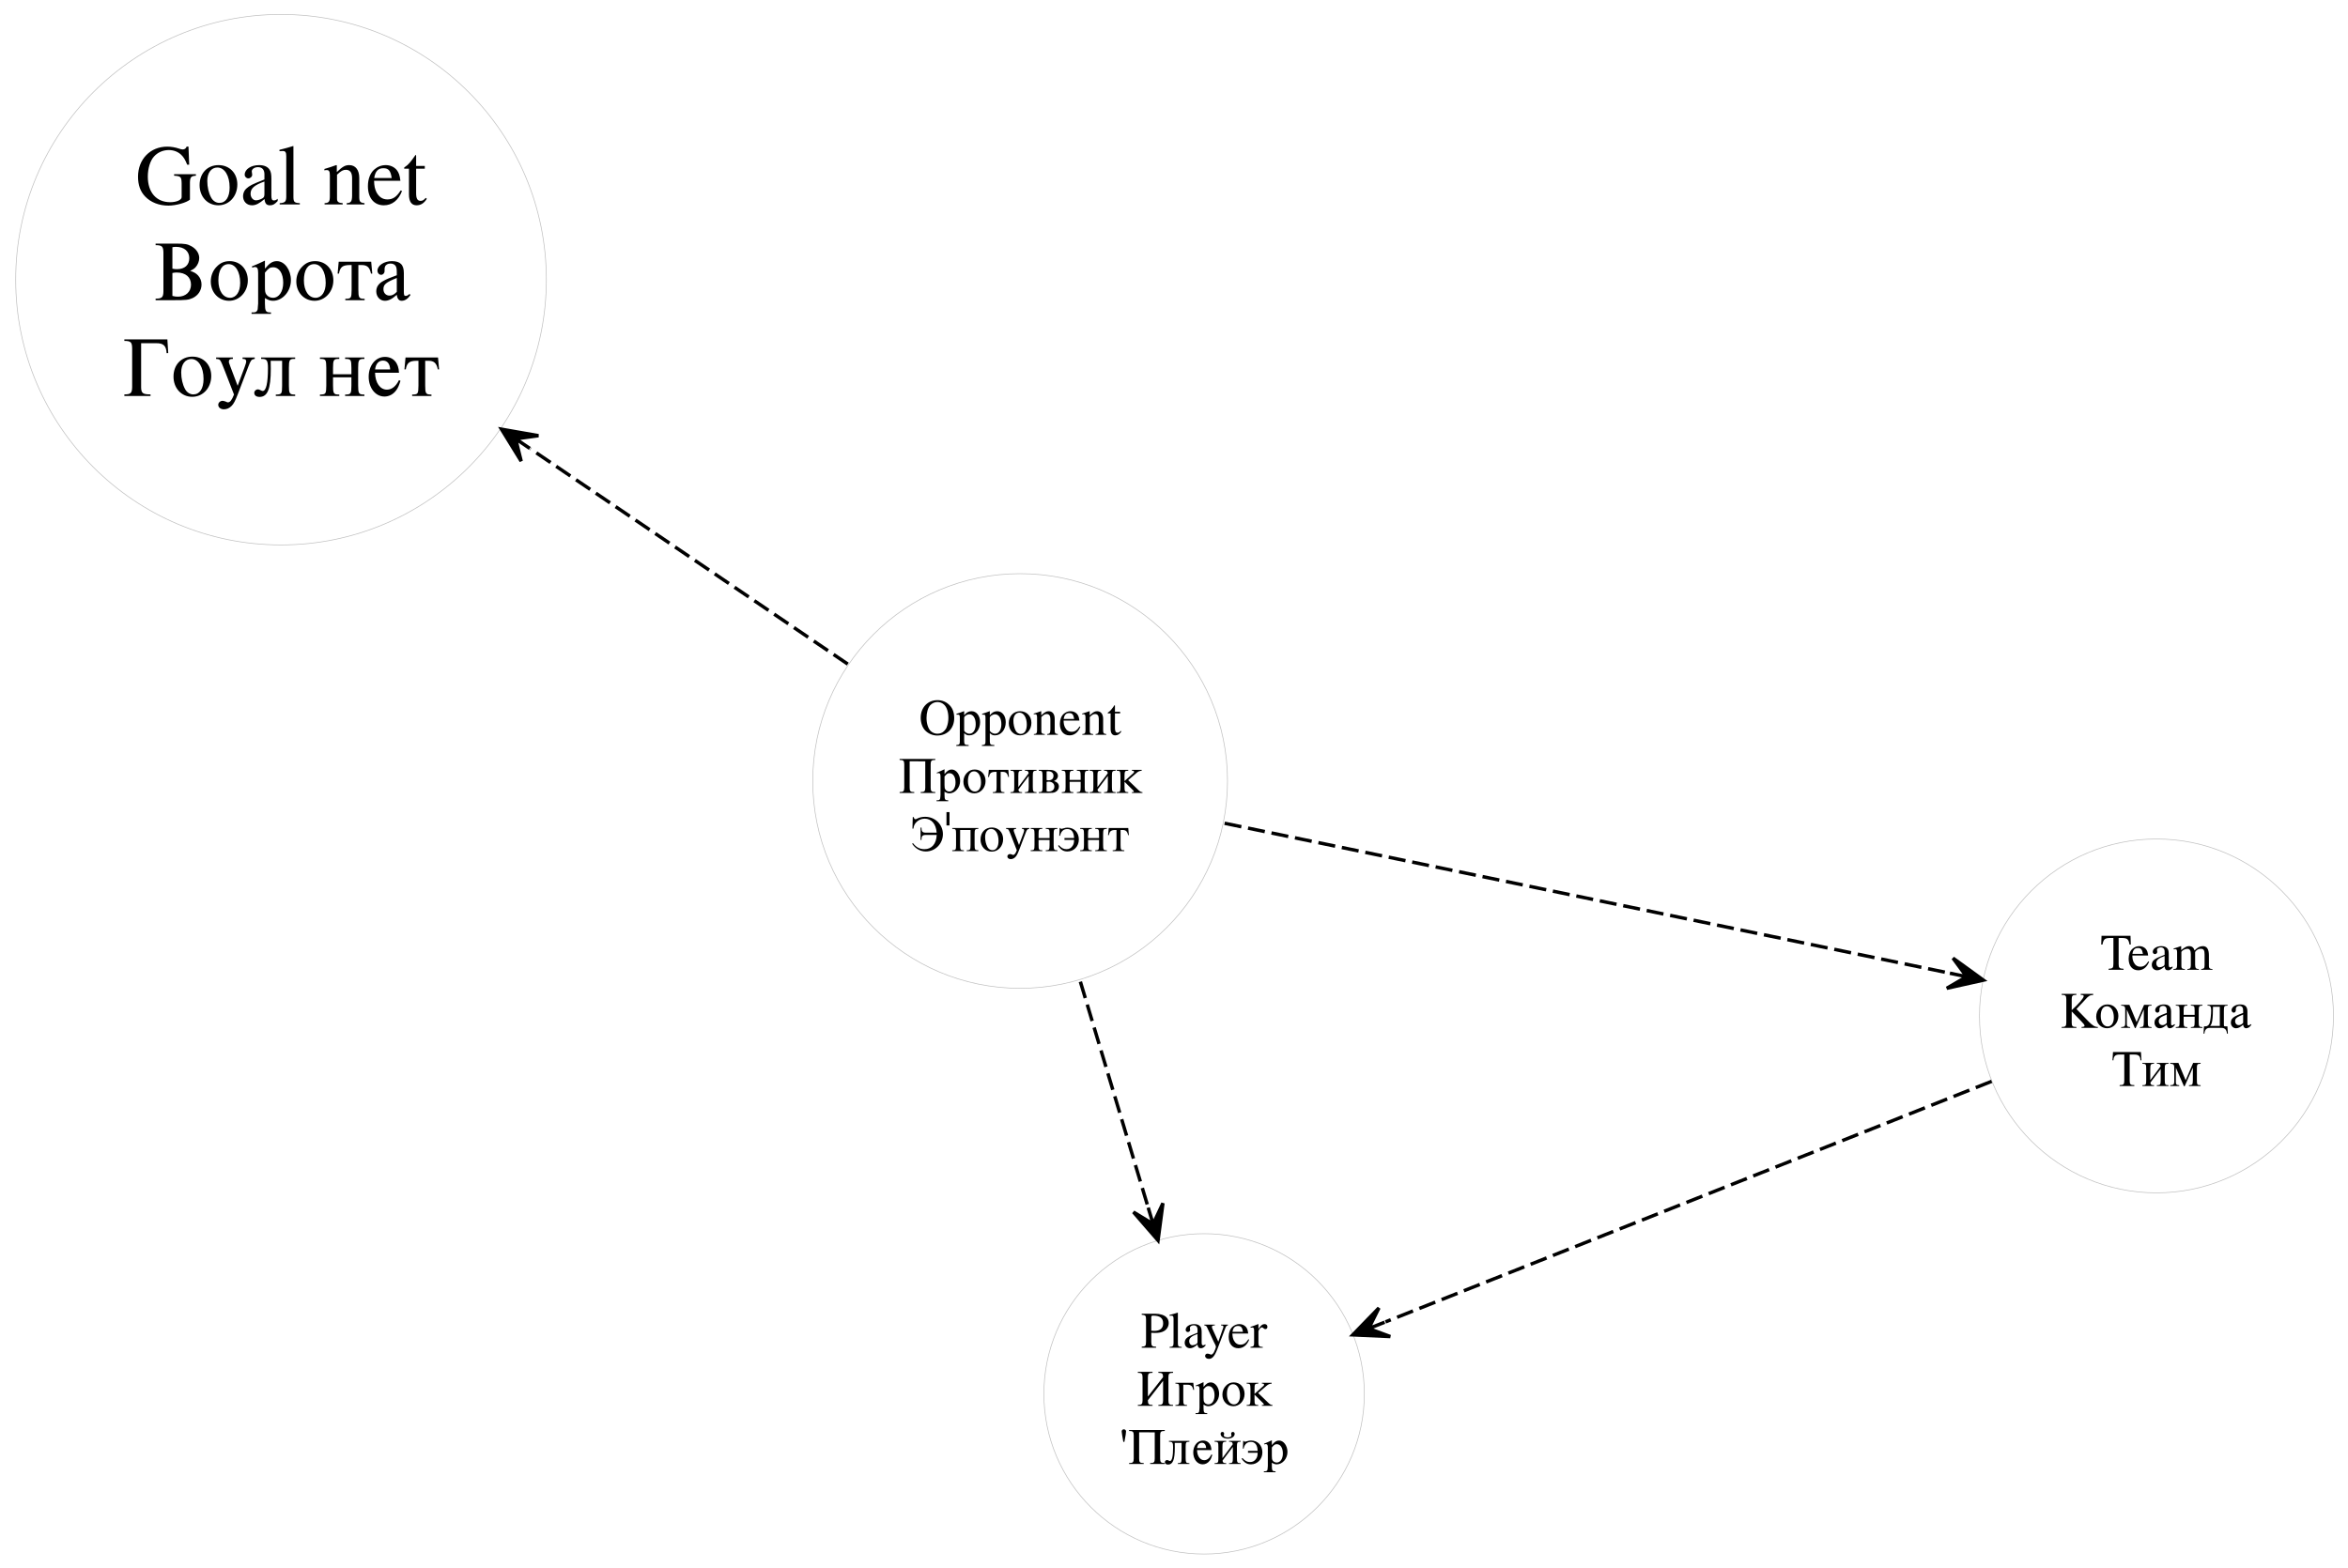
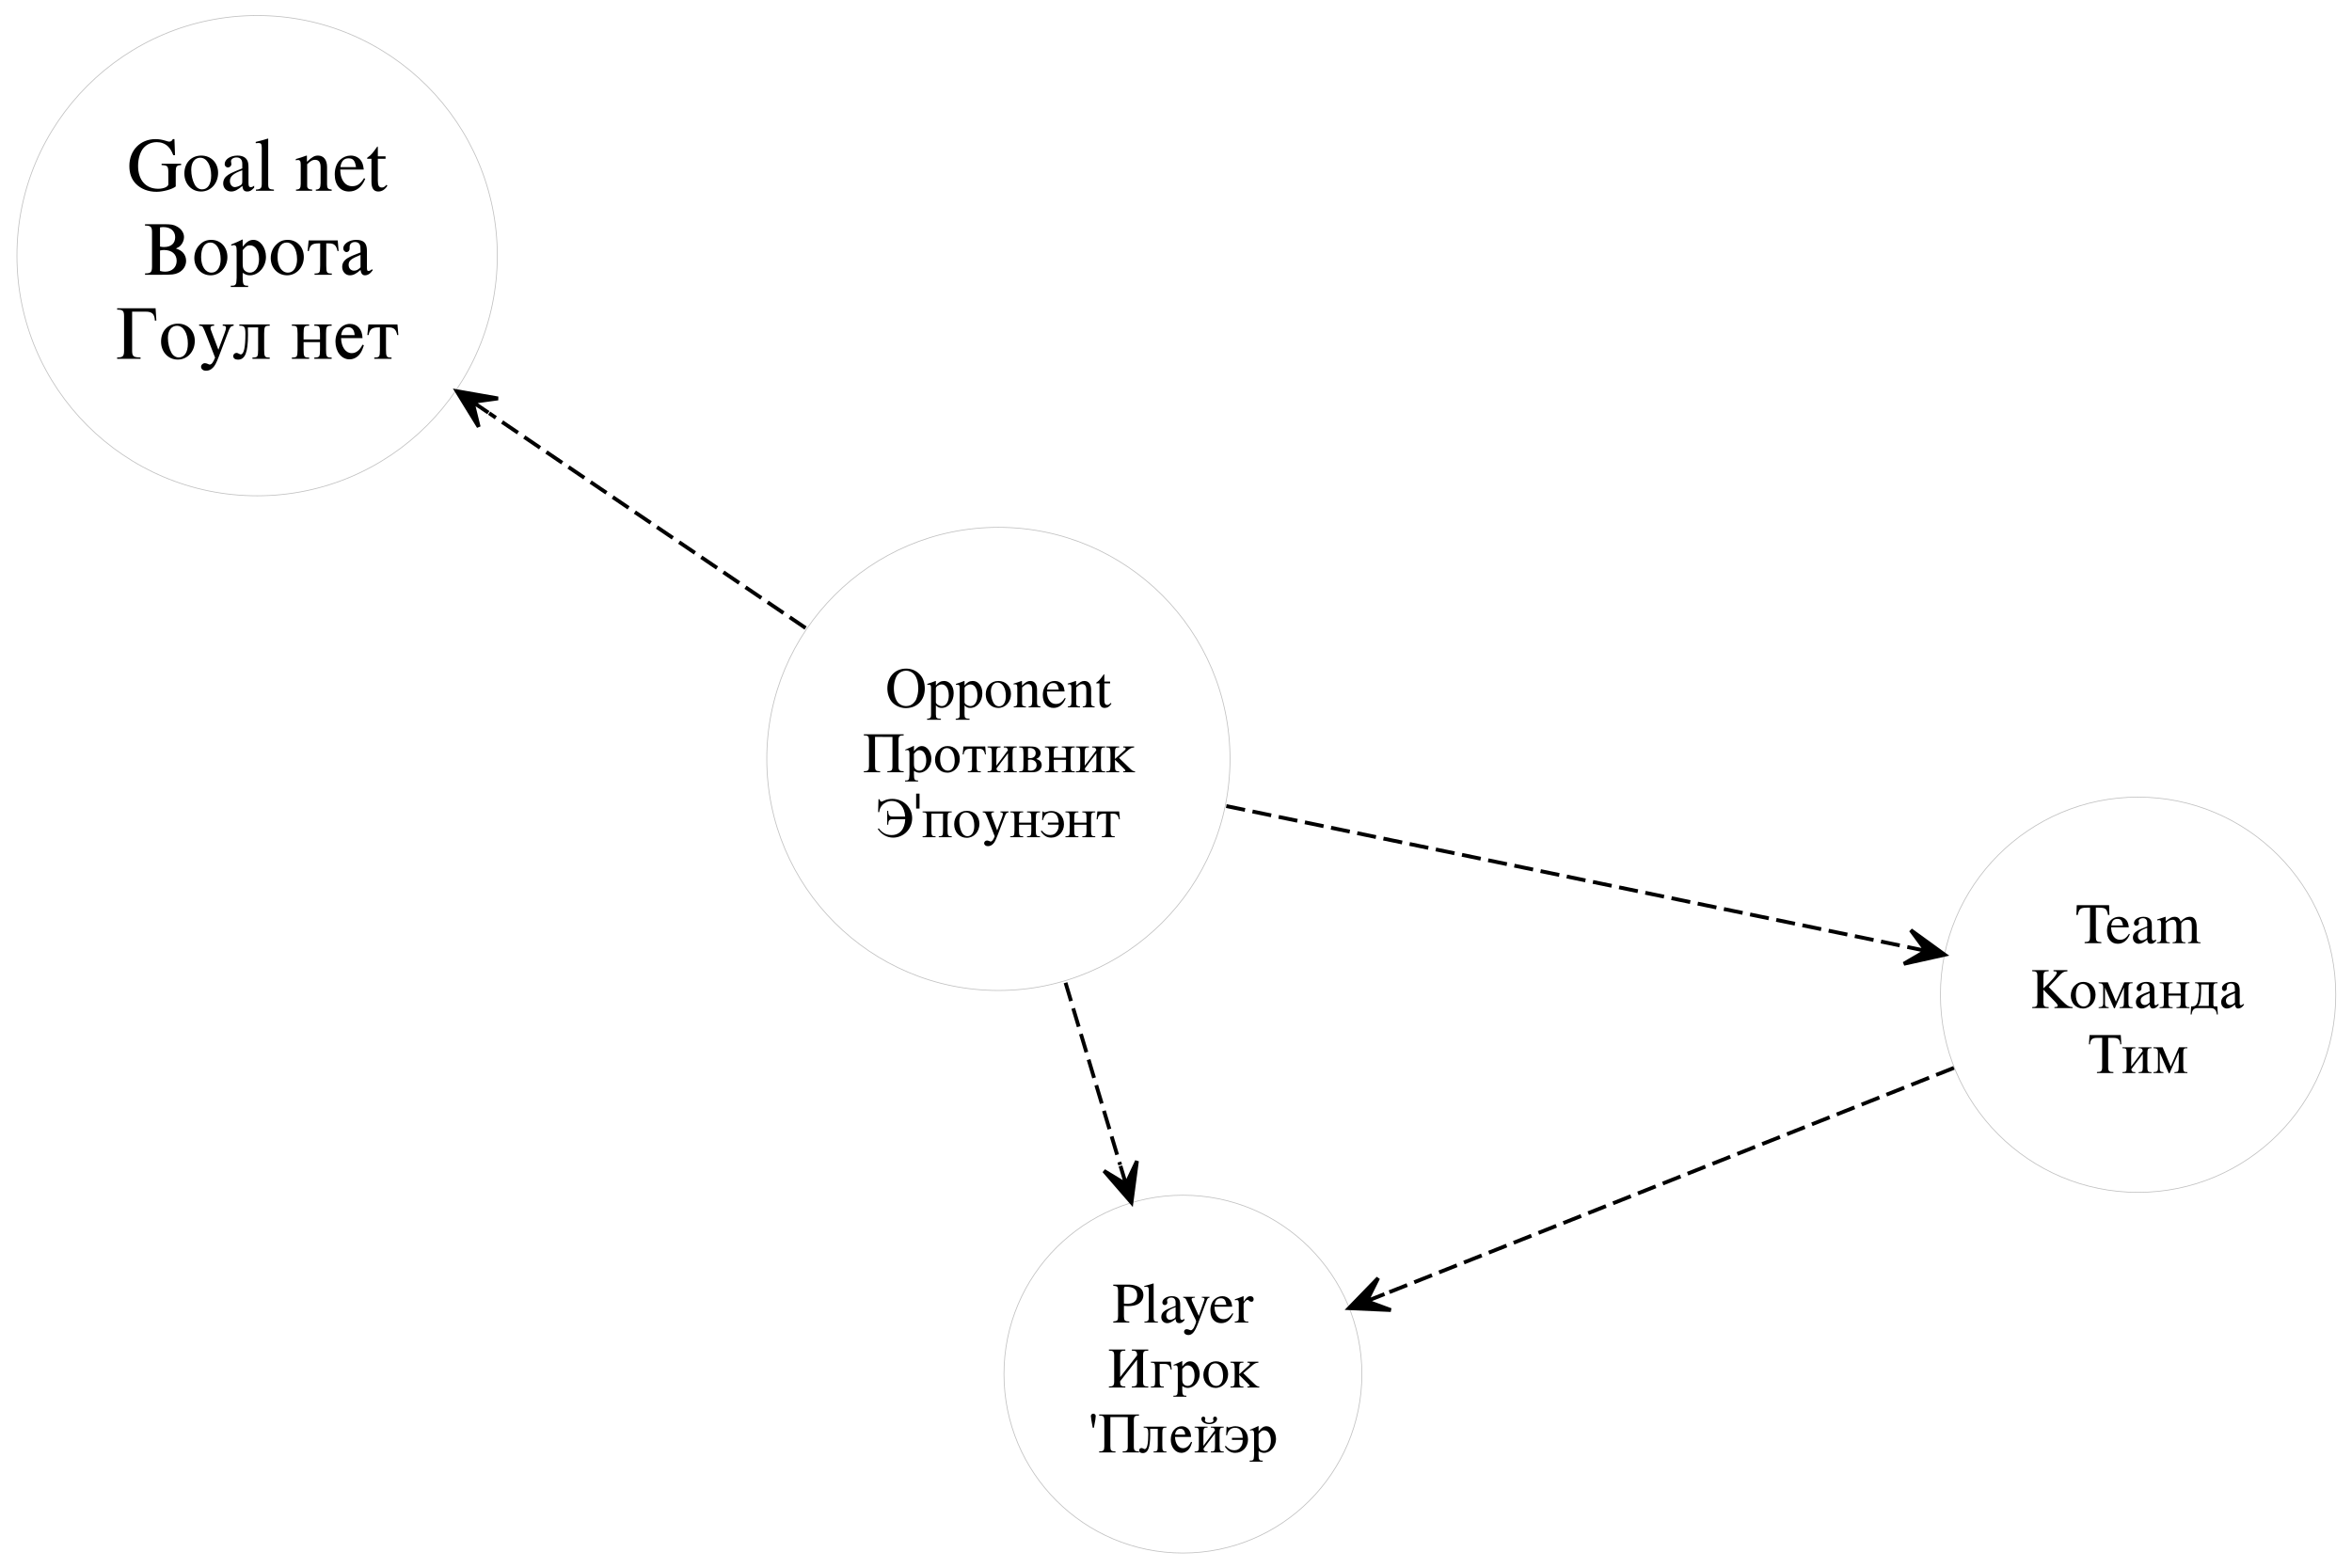
- <svg xmlns="http://www.w3.org/2000/svg" xmlns:xlink="http://www.w3.org/1999/xlink" width="686pt" height="458pt" viewBox="0.00 0.00 685.65 458.26">
-   <g id="graph0" class="graph" transform="scale(1 1) rotate(0) translate(4 454.2587)">
+ <svg xmlns="http://www.w3.org/2000/svg" xmlns:xlink="http://www.w3.org/1999/xlink" width="615pt" height="410pt" viewBox="0.00 0.00 614.88 410.41">
+   <g id="graph0" class="graph" transform="scale(1 1) rotate(0) translate(4 406.4065)">
    <g id="node1" class="node root has-pronunciation">
      <g id="a_node1">
        <a xlink:href="javascript:history.back()" xlink:title="Противник" target="_top">
-           <ellipse fill="none" stroke="#c0c0c0" stroke-width=".2" cx="293.842" cy="-225.884" rx="60.623" ry="60.623" />
-           <text text-anchor="middle" x="293.842" y="-239.384" font-family="Times,serif" font-size="15.00" fill="#000000">Opponent</text>
-           <text text-anchor="middle" x="293.842" y="-222.384" font-family="Times,serif" font-size="15.00" fill="#000000">Противник</text>
-           <text text-anchor="middle" x="293.842" y="-205.384" font-family="Times,serif" font-size="15.00" fill="#000000">Эˈпoунэнт</text>
+           <ellipse fill="none" stroke="#c0c0c0" stroke-width=".2" cx="256.955" cy="-207.73" rx="60.623" ry="60.623" />
+           <text text-anchor="middle" x="256.955" y="-221.23" font-family="Times,serif" font-size="15.00" fill="#000000">Opponent</text>
+           <text text-anchor="middle" x="256.955" y="-204.23" font-family="Times,serif" font-size="15.00" fill="#000000">Противник</text>
+           <text text-anchor="middle" x="256.955" y="-187.23" font-family="Times,serif" font-size="15.00" fill="#000000">Эˈпoунэнт</text>
        </a>
      </g>
    </g>
    <g id="node2" class="node has-pronunciation">
      <g id="a_node2">
        <a xlink:href="../team.html" xlink:title="Команда" target="_top">
-           <ellipse fill="none" stroke="#c0c0c0" stroke-width=".2" cx="626.031" cy="-157.187" rx="51.738" ry="51.738" />
-           <text text-anchor="middle" x="626.031" y="-170.687" font-family="Times,serif" font-size="15.00" fill="#000000">Team</text>
-           <text text-anchor="middle" x="626.031" y="-153.687" font-family="Times,serif" font-size="15.00" fill="#000000">Команда</text>
-           <text text-anchor="middle" x="626.031" y="-136.687" font-family="Times,serif" font-size="15.00" fill="#000000">Тим</text>
+           <ellipse fill="none" stroke="#c0c0c0" stroke-width=".2" cx="555.261" cy="-145.992" rx="51.738" ry="51.738" />
+           <text text-anchor="middle" x="555.261" y="-159.492" font-family="Times,serif" font-size="15.00" fill="#000000">Team</text>
+           <text text-anchor="middle" x="555.261" y="-142.492" font-family="Times,serif" font-size="15.00" fill="#000000">Команда</text>
+           <text text-anchor="middle" x="555.261" y="-125.492" font-family="Times,serif" font-size="15.00" fill="#000000">Тим</text>
        </a>
      </g>
    </g>
    <g id="edge2" class="edge">
-       <path fill="none" stroke="#000000" stroke-dasharray="5,2" d="M353.615,-213.523C413.475,-201.144 505.122,-182.191 565.314,-169.744" />
-       <polygon fill="#000000" stroke="#000000" points="575.433,-167.651 566.551,-174.083 570.536,-168.663 565.64,-169.676 565.64,-169.676 565.64,-169.676 570.536,-168.663 564.729,-165.269 575.433,-167.651 575.433,-167.651" />
+       <path fill="none" stroke="#000000" stroke-dasharray="5,2" d="M316.605,-195.385C368.25,-184.696 442.614,-169.306 494.564,-158.554" />
+       <polygon fill="#000000" stroke="#000000" points="504.642,-156.468 495.761,-162.902 499.745,-157.482 494.849,-158.495 494.849,-158.495 494.849,-158.495 499.745,-157.482 493.937,-154.089 504.642,-156.468 504.642,-156.468" />
    </g>
    <g id="node3" class="node has-pronunciation">
      <g id="a_node3">
        <a xlink:href="../player.html" xlink:title="Игрок" target="_top">
-           <ellipse fill="none" stroke="#c0c0c0" stroke-width=".2" cx="347.626" cy="-46.669" rx="46.839" ry="46.839" />
-           <text text-anchor="middle" x="347.626" y="-60.169" font-family="Times,serif" font-size="15.00" fill="#000000">Player</text>
-           <text text-anchor="middle" x="347.626" y="-43.169" font-family="Times,serif" font-size="15.00" fill="#000000">Игрок</text>
-           <text text-anchor="middle" x="347.626" y="-26.169" font-family="Times,serif" font-size="15.00" fill="#000000">'Плейэр</text>
+           <ellipse fill="none" stroke="#c0c0c0" stroke-width=".2" cx="305.253" cy="-46.669" rx="46.839" ry="46.839" />
+           <text text-anchor="middle" x="305.253" y="-60.169" font-family="Times,serif" font-size="15.00" fill="#000000">Player</text>
+           <text text-anchor="middle" x="305.253" y="-43.169" font-family="Times,serif" font-size="15.00" fill="#000000">Игрок</text>
+           <text text-anchor="middle" x="305.253" y="-26.169" font-family="Times,serif" font-size="15.00" fill="#000000">'Плейэр</text>
        </a>
      </g>
    </g>
    <g id="edge3" class="edge">
-       <path fill="none" stroke="#000000" stroke-dasharray="5,2" d="M311.453,-167.202C317.827,-145.964 324.993,-122.083 331.256,-101.215" />
-       <polygon fill="#000000" stroke="#000000" points="334.157,-91.549 335.592,-102.421 332.72,-96.338 331.282,-101.127 331.282,-101.127 331.282,-101.127 332.72,-96.338 326.972,-99.834 334.157,-91.549 334.157,-91.549" />
+       <path fill="none" stroke="#000000" stroke-dasharray="5,2" d="M274.528,-149.128C279.197,-133.56 284.22,-116.808 288.825,-101.453" />
+       <polygon fill="#000000" stroke="#000000" points="291.782,-91.59 293.22,-102.461 290.346,-96.379 288.91,-101.168 288.91,-101.168 288.91,-101.168 290.346,-96.379 284.599,-99.876 291.782,-91.59 291.782,-91.59" />
    </g>
    <g id="node4" class="node has-pronunciation">
      <g id="a_node4">
        <a xlink:href="../goal-net.html" xlink:title="Ворота" target="_top">
-           <ellipse fill="none" stroke="#c0c0c0" stroke-width=".2" cx="77.782" cy="-372.477" rx="77.564" ry="77.564" />
-           <text text-anchor="middle" x="77.782" y="-394.477" font-family="Times,serif" font-size="25.00" fill="#000000">Goal net</text>
-           <text text-anchor="middle" x="77.782" y="-366.477" font-family="Times,serif" font-size="25.00" fill="#000000">Ворота</text>
-           <text text-anchor="middle" x="77.782" y="-338.477" font-family="Times,serif" font-size="25.00" fill="#000000">Гoул нет</text>
+           <ellipse fill="none" stroke="#c0c0c0" stroke-width=".2" cx="62.932" cy="-339.474" rx="62.865" ry="62.865" />
+           <text text-anchor="middle" x="62.932" y="-356.474" font-family="Times,serif" font-size="20.00" fill="#000000">Goal net</text>
+           <text text-anchor="middle" x="62.932" y="-334.474" font-family="Times,serif" font-size="20.00" fill="#000000">Ворота</text>
+           <text text-anchor="middle" x="62.932" y="-312.474" font-family="Times,serif" font-size="20.00" fill="#000000">Гoул нет</text>
        </a>
      </g>
    </g>
    <g id="edge4" class="edge">
-       <path fill="none" stroke="#000000" stroke-dasharray="5,2" d="M243.458,-260.069C215.875,-278.783 181.202,-302.309 150.712,-322.995" />
-       <polygon fill="#000000" stroke="#000000" points="142.233,-328.748 147.982,-319.409 146.371,-325.941 150.508,-323.133 150.508,-323.133 150.508,-323.133 146.371,-325.941 153.035,-326.857 142.233,-328.748 142.233,-328.748" />
+       <path fill="none" stroke="#000000" stroke-dasharray="5,2" d="M206.484,-242C181.155,-259.199 150.279,-280.165 123.661,-298.239" />
+       <polygon fill="#000000" stroke="#000000" points="115.18,-303.997 120.925,-294.657 119.317,-301.188 123.453,-298.38 123.453,-298.38 123.453,-298.38 119.317,-301.188 125.981,-302.103 115.18,-303.997 115.18,-303.997" />
    </g>
    <g id="edge1" class="edge">
-       <path fill="none" stroke="#000000" stroke-dasharray="5,2" d="M577.854,-138.062C528.436,-118.445 451.762,-88.008 400.647,-67.717" />
-       <polygon fill="#000000" stroke="#000000" points="391.097,-63.926 402.051,-63.433 395.744,-65.77 400.391,-67.615 400.391,-67.615 400.391,-67.615 395.744,-65.77 398.731,-71.798 391.097,-63.926 391.097,-63.926" />
+       <path fill="none" stroke="#000000" stroke-dasharray="5,2" d="M507.057,-126.842C464.358,-109.878 402.141,-85.161 358.098,-67.663" />
+       <polygon fill="#000000" stroke="#000000" points="348.712,-63.934 359.666,-63.444 353.358,-65.78 358.005,-67.626 358.005,-67.626 358.005,-67.626 353.358,-65.78 356.344,-71.809 348.712,-63.934 348.712,-63.934" />
    </g>
  </g>
</svg>
